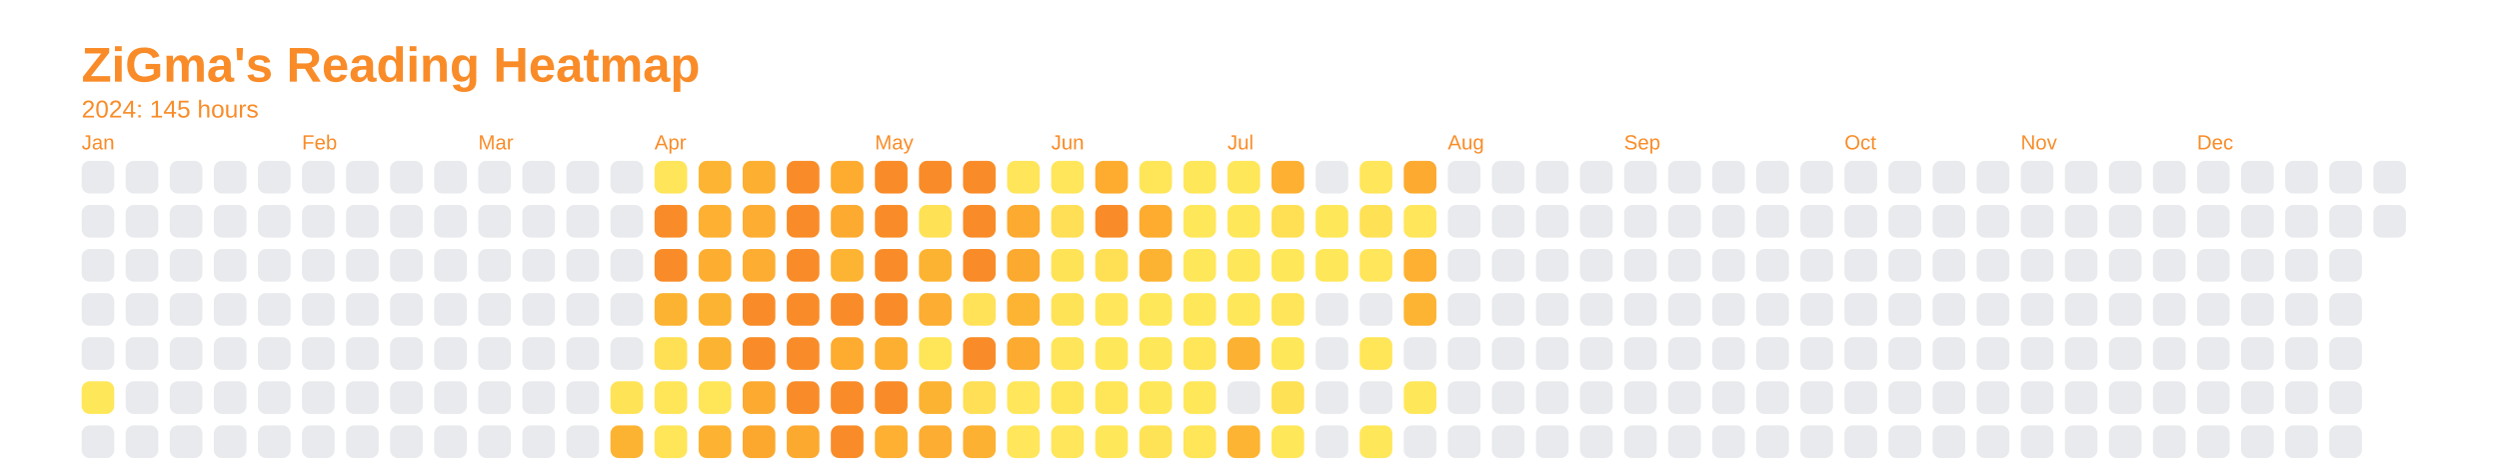
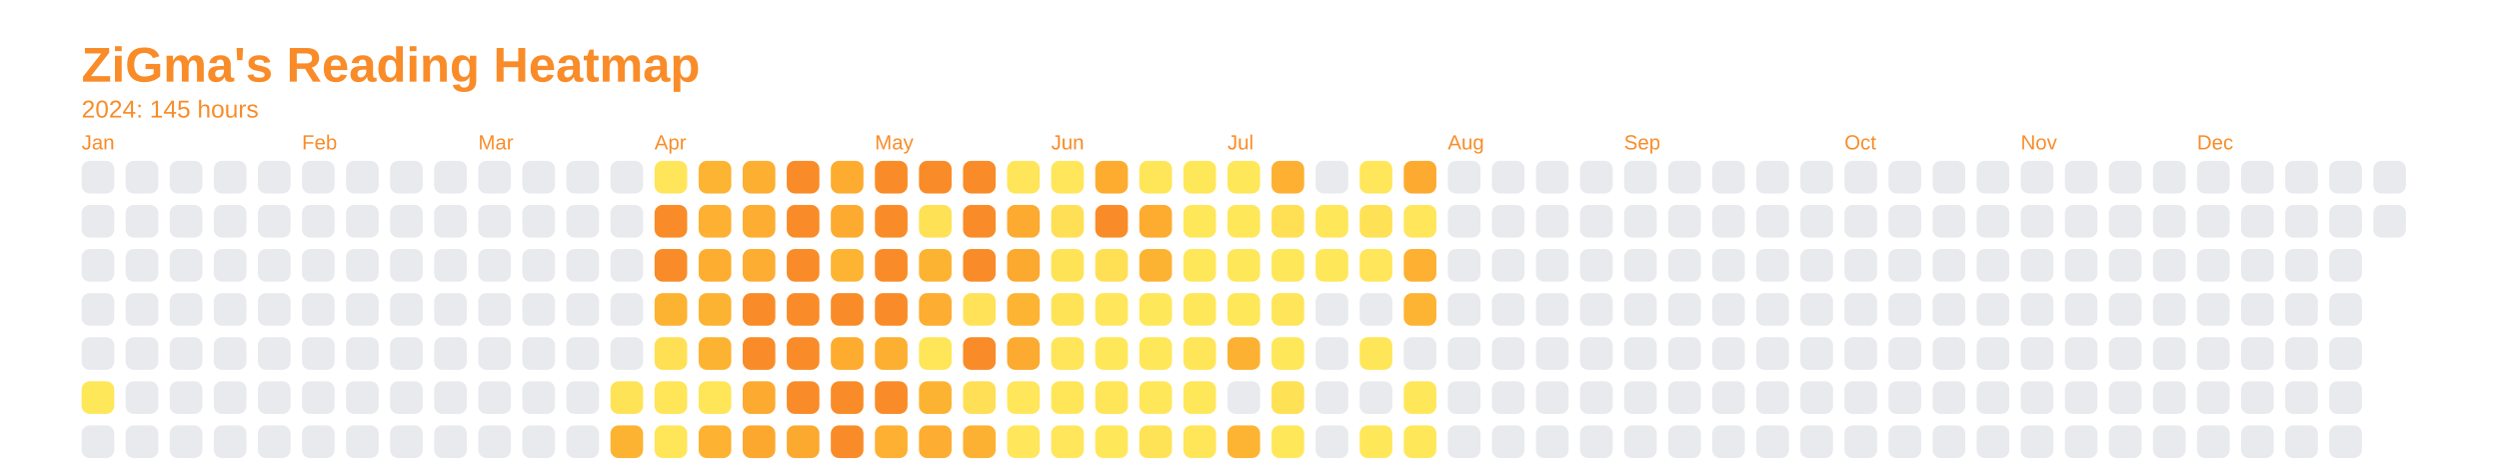
<svg xmlns="http://www.w3.org/2000/svg" baseProfile="full" height="57.5mm" version="1.1" viewBox="0,0,306.2,57.5" width="306.2mm">
  <defs />
  <rect fill="none" height="57.5" width="306.2" x="0" y="0" />
  <text fill="#f98c28" style="font-size:6px; font-family:Arial; font-weight:bold;" x="10" y="10">ZiGma's Reading Heatmap</text>
  <text fill="#f98c28" style="font-size:3px; font-family:Arial;" x="10" y="14.4">2024: 145 hours</text>
  <text fill="#f98c28" style="font-size:2.5px; font-family:Arial" x="10" y="18.3">Jan</text>
  <rect fill="#e8eaed" height="4" rx="1" ry="1" width="4" x="10" y="19.7" />
  <rect fill="#e8eaed" height="4" rx="1" ry="1" width="4" x="10" y="25.1" />
  <rect fill="#e8eaed" height="4" rx="1" ry="1" width="4" x="10" y="30.5" />
  <rect fill="#e8eaed" height="4" rx="1" ry="1" width="4" x="10" y="35.9" />
  <rect fill="#e8eaed" height="4" rx="1" ry="1" width="4" x="10" y="41.3" />
  <rect fill="#ffe75a" height="4" rx="1" ry="1" width="4" x="10" y="46.7" />
  <rect fill="#e8eaed" height="4" rx="1" ry="1" width="4" x="10" y="52.1" />
  <rect fill="#e8eaed" height="4" rx="1" ry="1" width="4" x="15.4" y="19.7" />
  <rect fill="#e8eaed" height="4" rx="1" ry="1" width="4" x="15.4" y="25.1" />
  <rect fill="#e8eaed" height="4" rx="1" ry="1" width="4" x="15.4" y="30.5" />
  <rect fill="#e8eaed" height="4" rx="1" ry="1" width="4" x="15.4" y="35.9" />
  <rect fill="#e8eaed" height="4" rx="1" ry="1" width="4" x="15.4" y="41.3" />
  <rect fill="#e8eaed" height="4" rx="1" ry="1" width="4" x="15.4" y="46.7" />
  <rect fill="#e8eaed" height="4" rx="1" ry="1" width="4" x="15.4" y="52.1" />
  <rect fill="#e8eaed" height="4" rx="1" ry="1" width="4" x="20.8" y="19.7" />
  <rect fill="#e8eaed" height="4" rx="1" ry="1" width="4" x="20.8" y="25.1" />
  <rect fill="#e8eaed" height="4" rx="1" ry="1" width="4" x="20.8" y="30.5" />
  <rect fill="#e8eaed" height="4" rx="1" ry="1" width="4" x="20.8" y="35.9" />
  <rect fill="#e8eaed" height="4" rx="1" ry="1" width="4" x="20.8" y="41.3" />
  <rect fill="#e8eaed" height="4" rx="1" ry="1" width="4" x="20.8" y="46.7" />
  <rect fill="#e8eaed" height="4" rx="1" ry="1" width="4" x="20.8" y="52.1" />
  <rect fill="#e8eaed" height="4" rx="1" ry="1" width="4" x="26.2" y="19.7" />
  <rect fill="#e8eaed" height="4" rx="1" ry="1" width="4" x="26.2" y="25.1" />
  <rect fill="#e8eaed" height="4" rx="1" ry="1" width="4" x="26.2" y="30.5" />
  <rect fill="#e8eaed" height="4" rx="1" ry="1" width="4" x="26.2" y="35.9" />
  <rect fill="#e8eaed" height="4" rx="1" ry="1" width="4" x="26.2" y="41.3" />
  <rect fill="#e8eaed" height="4" rx="1" ry="1" width="4" x="26.2" y="46.7" />
  <rect fill="#e8eaed" height="4" rx="1" ry="1" width="4" x="26.2" y="52.1" />
  <rect fill="#e8eaed" height="4" rx="1" ry="1" width="4" x="31.6" y="19.7" />
  <rect fill="#e8eaed" height="4" rx="1" ry="1" width="4" x="31.6" y="25.1" />
  <rect fill="#e8eaed" height="4" rx="1" ry="1" width="4" x="31.6" y="30.5" />
  <rect fill="#e8eaed" height="4" rx="1" ry="1" width="4" x="31.6" y="35.9" />
  <rect fill="#e8eaed" height="4" rx="1" ry="1" width="4" x="31.6" y="41.3" />
  <rect fill="#e8eaed" height="4" rx="1" ry="1" width="4" x="31.6" y="46.7" />
  <rect fill="#e8eaed" height="4" rx="1" ry="1" width="4" x="31.6" y="52.1" />
  <text fill="#f98c28" style="font-size:2.5px; font-family:Arial" x="37.0" y="18.3">Feb</text>
  <rect fill="#e8eaed" height="4" rx="1" ry="1" width="4" x="37.0" y="19.7" />
  <rect fill="#e8eaed" height="4" rx="1" ry="1" width="4" x="37.0" y="25.1" />
  <rect fill="#e8eaed" height="4" rx="1" ry="1" width="4" x="37.0" y="30.5" />
  <rect fill="#e8eaed" height="4" rx="1" ry="1" width="4" x="37.0" y="35.9" />
  <rect fill="#e8eaed" height="4" rx="1" ry="1" width="4" x="37.0" y="41.3" />
  <rect fill="#e8eaed" height="4" rx="1" ry="1" width="4" x="37.0" y="46.7" />
  <rect fill="#e8eaed" height="4" rx="1" ry="1" width="4" x="37.0" y="52.1" />
  <rect fill="#e8eaed" height="4" rx="1" ry="1" width="4" x="42.4" y="19.7" />
  <rect fill="#e8eaed" height="4" rx="1" ry="1" width="4" x="42.4" y="25.1" />
  <rect fill="#e8eaed" height="4" rx="1" ry="1" width="4" x="42.4" y="30.5" />
  <rect fill="#e8eaed" height="4" rx="1" ry="1" width="4" x="42.4" y="35.9" />
  <rect fill="#e8eaed" height="4" rx="1" ry="1" width="4" x="42.4" y="41.3" />
  <rect fill="#e8eaed" height="4" rx="1" ry="1" width="4" x="42.4" y="46.7" />
  <rect fill="#e8eaed" height="4" rx="1" ry="1" width="4" x="42.4" y="52.1" />
  <rect fill="#e8eaed" height="4" rx="1" ry="1" width="4" x="47.8" y="19.7" />
  <rect fill="#e8eaed" height="4" rx="1" ry="1" width="4" x="47.8" y="25.1" />
  <rect fill="#e8eaed" height="4" rx="1" ry="1" width="4" x="47.8" y="30.5" />
  <rect fill="#e8eaed" height="4" rx="1" ry="1" width="4" x="47.8" y="35.9" />
  <rect fill="#e8eaed" height="4" rx="1" ry="1" width="4" x="47.8" y="41.3" />
  <rect fill="#e8eaed" height="4" rx="1" ry="1" width="4" x="47.8" y="46.7" />
  <rect fill="#e8eaed" height="4" rx="1" ry="1" width="4" x="47.8" y="52.1" />
  <rect fill="#e8eaed" height="4" rx="1" ry="1" width="4" x="53.2" y="19.7" />
  <rect fill="#e8eaed" height="4" rx="1" ry="1" width="4" x="53.2" y="25.1" />
  <rect fill="#e8eaed" height="4" rx="1" ry="1" width="4" x="53.2" y="30.5" />
  <rect fill="#e8eaed" height="4" rx="1" ry="1" width="4" x="53.2" y="35.9" />
  <rect fill="#e8eaed" height="4" rx="1" ry="1" width="4" x="53.2" y="41.3" />
  <rect fill="#e8eaed" height="4" rx="1" ry="1" width="4" x="53.2" y="46.7" />
  <rect fill="#e8eaed" height="4" rx="1" ry="1" width="4" x="53.2" y="52.1" />
  <text fill="#f98c28" style="font-size:2.5px; font-family:Arial" x="58.6" y="18.3">Mar</text>
  <rect fill="#e8eaed" height="4" rx="1" ry="1" width="4" x="58.6" y="19.7" />
  <rect fill="#e8eaed" height="4" rx="1" ry="1" width="4" x="58.6" y="25.1" />
  <rect fill="#e8eaed" height="4" rx="1" ry="1" width="4" x="58.6" y="30.5" />
  <rect fill="#e8eaed" height="4" rx="1" ry="1" width="4" x="58.6" y="35.9" />
  <rect fill="#e8eaed" height="4" rx="1" ry="1" width="4" x="58.6" y="41.3" />
  <rect fill="#e8eaed" height="4" rx="1" ry="1" width="4" x="58.6" y="46.7" />
  <rect fill="#e8eaed" height="4" rx="1" ry="1" width="4" x="58.6" y="52.1" />
  <rect fill="#e8eaed" height="4" rx="1" ry="1" width="4" x="64" y="19.7" />
  <rect fill="#e8eaed" height="4" rx="1" ry="1" width="4" x="64" y="25.1" />
  <rect fill="#e8eaed" height="4" rx="1" ry="1" width="4" x="64" y="30.5" />
  <rect fill="#e8eaed" height="4" rx="1" ry="1" width="4" x="64" y="35.9" />
  <rect fill="#e8eaed" height="4" rx="1" ry="1" width="4" x="64" y="41.3" />
  <rect fill="#e8eaed" height="4" rx="1" ry="1" width="4" x="64" y="46.7" />
  <rect fill="#e8eaed" height="4" rx="1" ry="1" width="4" x="64" y="52.1" />
  <rect fill="#e8eaed" height="4" rx="1" ry="1" width="4" x="69.4" y="19.7" />
  <rect fill="#e8eaed" height="4" rx="1" ry="1" width="4" x="69.4" y="25.1" />
  <rect fill="#e8eaed" height="4" rx="1" ry="1" width="4" x="69.4" y="30.5" />
  <rect fill="#e8eaed" height="4" rx="1" ry="1" width="4" x="69.4" y="35.9" />
  <rect fill="#e8eaed" height="4" rx="1" ry="1" width="4" x="69.4" y="41.3" />
  <rect fill="#e8eaed" height="4" rx="1" ry="1" width="4" x="69.4" y="46.7" />
  <rect fill="#e8eaed" height="4" rx="1" ry="1" width="4" x="69.4" y="52.1" />
  <rect fill="#e8eaed" height="4" rx="1" ry="1" width="4" x="74.8" y="19.7" />
  <rect fill="#e8eaed" height="4" rx="1" ry="1" width="4" x="74.8" y="25.1" />
  <rect fill="#e8eaed" height="4" rx="1" ry="1" width="4" x="74.8" y="30.5" />
  <rect fill="#e8eaed" height="4" rx="1" ry="1" width="4" x="74.8" y="35.9" />
  <rect fill="#e8eaed" height="4" rx="1" ry="1" width="4" x="74.8" y="41.3" />
  <rect fill="#ffe357" height="4" rx="1" ry="1" width="4" x="74.8" y="46.7" />
  <rect fill="#fdb332" height="4" rx="1" ry="1" width="4" x="74.8" y="52.1" />
  <text fill="#f98c28" style="font-size:2.5px; font-family:Arial" x="80.2" y="18.3">Apr</text>
  <rect fill="#ffe559" height="4" rx="1" ry="1" width="4" x="80.2" y="19.7" />
  <rect fill="#f98c28" height="4" rx="1" ry="1" width="4" x="80.2" y="25.1" />
  <rect fill="#f98c28" height="4" rx="1" ry="1" width="4" x="80.2" y="30.5" />
  <rect fill="#fdb332" height="4" rx="1" ry="1" width="4" x="80.2" y="35.9" />
  <rect fill="#ffe055" height="4" rx="1" ry="1" width="4" x="80.2" y="41.3" />
  <rect fill="#ffe558" height="4" rx="1" ry="1" width="4" x="80.2" y="46.7" />
  <rect fill="#ffe558" height="4" rx="1" ry="1" width="4" x="80.2" y="52.1" />
  <rect fill="#fdb432" height="4" rx="1" ry="1" width="4" x="85.6" y="19.7" />
  <rect fill="#fdb032" height="4" rx="1" ry="1" width="4" x="85.6" y="25.1" />
  <rect fill="#fdae31" height="4" rx="1" ry="1" width="4" x="85.6" y="30.5" />
  <rect fill="#fdb332" height="4" rx="1" ry="1" width="4" x="85.6" y="35.9" />
  <rect fill="#fdb332" height="4" rx="1" ry="1" width="4" x="85.6" y="41.3" />
  <rect fill="#ffe558" height="4" rx="1" ry="1" width="4" x="85.6" y="46.7" />
  <rect fill="#fdb232" height="4" rx="1" ry="1" width="4" x="85.6" y="52.1" />
  <rect fill="#fdaf31" height="4" rx="1" ry="1" width="4" x="91" y="19.7" />
  <rect fill="#fdad31" height="4" rx="1" ry="1" width="4" x="91" y="25.1" />
  <rect fill="#fdad31" height="4" rx="1" ry="1" width="4" x="91" y="30.5" />
  <rect fill="#f98c28" height="4" rx="1" ry="1" width="4" x="91" y="35.9" />
  <rect fill="#f98c28" height="4" rx="1" ry="1" width="4" x="91" y="41.3" />
  <rect fill="#fcaa30" height="4" rx="1" ry="1" width="4" x="91" y="46.7" />
  <rect fill="#fca82f" height="4" rx="1" ry="1" width="4" x="91" y="52.1" />
  <rect fill="#f98c28" height="4" rx="1" ry="1" width="4" x="96.4" y="19.7" />
  <rect fill="#f98c28" height="4" rx="1" ry="1" width="4" x="96.4" y="25.1" />
  <rect fill="#f98c28" height="4" rx="1" ry="1" width="4" x="96.4" y="30.5" />
  <rect fill="#f98c28" height="4" rx="1" ry="1" width="4" x="96.4" y="35.9" />
  <rect fill="#f98c28" height="4" rx="1" ry="1" width="4" x="96.4" y="41.3" />
  <rect fill="#f98c28" height="4" rx="1" ry="1" width="4" x="96.4" y="46.7" />
  <rect fill="#fca930" height="4" rx="1" ry="1" width="4" x="96.4" y="52.1" />
  <rect fill="#fdac30" height="4" rx="1" ry="1" width="4" x="101.8" y="19.7" />
  <rect fill="#fcab30" height="4" rx="1" ry="1" width="4" x="101.8" y="25.1" />
  <rect fill="#fdb432" height="4" rx="1" ry="1" width="4" x="101.8" y="30.5" />
  <rect fill="#f98c28" height="4" rx="1" ry="1" width="4" x="101.8" y="35.9" />
  <rect fill="#fdac30" height="4" rx="1" ry="1" width="4" x="101.8" y="41.3" />
  <rect fill="#f98c28" height="4" rx="1" ry="1" width="4" x="101.8" y="46.7" />
  <rect fill="#f98c28" height="4" rx="1" ry="1" width="4" x="101.8" y="52.1" />
  <text fill="#f98c28" style="font-size:2.5px; font-family:Arial" x="107.2" y="18.3">May</text>
  <rect fill="#f98c28" height="4" rx="1" ry="1" width="4" x="107.2" y="19.7" />
  <rect fill="#f98c28" height="4" rx="1" ry="1" width="4" x="107.2" y="25.1" />
  <rect fill="#f98c28" height="4" rx="1" ry="1" width="4" x="107.2" y="30.5" />
  <rect fill="#f98c28" height="4" rx="1" ry="1" width="4" x="107.2" y="35.9" />
  <rect fill="#fdaf31" height="4" rx="1" ry="1" width="4" x="107.2" y="41.3" />
  <rect fill="#f98c28" height="4" rx="1" ry="1" width="4" x="107.2" y="46.7" />
  <rect fill="#fdb031" height="4" rx="1" ry="1" width="4" x="107.2" y="52.1" />
  <rect fill="#f98c28" height="4" rx="1" ry="1" width="4" x="112.6" y="19.7" />
  <rect fill="#ffe156" height="4" rx="1" ry="1" width="4" x="112.6" y="25.1" />
  <rect fill="#fdb332" height="4" rx="1" ry="1" width="4" x="112.6" y="30.5" />
  <rect fill="#fdad31" height="4" rx="1" ry="1" width="4" x="112.6" y="35.9" />
  <rect fill="#ffe659" height="4" rx="1" ry="1" width="4" x="112.6" y="41.3" />
  <rect fill="#fdb332" height="4" rx="1" ry="1" width="4" x="112.6" y="46.7" />
  <rect fill="#fdad31" height="4" rx="1" ry="1" width="4" x="112.6" y="52.1" />
  <rect fill="#f98c28" height="4" rx="1" ry="1" width="4" x="118" y="19.7" />
  <rect fill="#f98c28" height="4" rx="1" ry="1" width="4" x="118" y="25.1" />
  <rect fill="#f98c28" height="4" rx="1" ry="1" width="4" x="118" y="30.5" />
  <rect fill="#ffe257" height="4" rx="1" ry="1" width="4" x="118" y="35.9" />
  <rect fill="#f98c28" height="4" rx="1" ry="1" width="4" x="118" y="41.3" />
  <rect fill="#ffdf55" height="4" rx="1" ry="1" width="4" x="118" y="46.7" />
  <rect fill="#fdb132" height="4" rx="1" ry="1" width="4" x="118" y="52.1" />
  <rect fill="#ffe559" height="4" rx="1" ry="1" width="4" x="123.4" y="19.7" />
  <rect fill="#fcaa30" height="4" rx="1" ry="1" width="4" x="123.4" y="25.1" />
  <rect fill="#fca930" height="4" rx="1" ry="1" width="4" x="123.4" y="30.5" />
  <rect fill="#fdb433" height="4" rx="1" ry="1" width="4" x="123.4" y="35.9" />
  <rect fill="#fcaa30" height="4" rx="1" ry="1" width="4" x="123.4" y="41.3" />
  <rect fill="#ffe65a" height="4" rx="1" ry="1" width="4" x="123.4" y="46.7" />
  <rect fill="#ffe65a" height="4" rx="1" ry="1" width="4" x="123.4" y="52.1" />
  <text fill="#f98c28" style="font-size:2.5px; font-family:Arial" x="128.8" y="18.3">Jun</text>
  <rect fill="#ffe65a" height="4" rx="1" ry="1" width="4" x="128.8" y="19.7" />
  <rect fill="#ffdf55" height="4" rx="1" ry="1" width="4" x="128.8" y="25.1" />
  <rect fill="#ffe357" height="4" rx="1" ry="1" width="4" x="128.8" y="30.5" />
  <rect fill="#ffe357" height="4" rx="1" ry="1" width="4" x="128.8" y="35.9" />
  <rect fill="#ffe559" height="4" rx="1" ry="1" width="4" x="128.8" y="41.3" />
  <rect fill="#ffe659" height="4" rx="1" ry="1" width="4" x="128.8" y="46.7" />
  <rect fill="#ffe65a" height="4" rx="1" ry="1" width="4" x="128.8" y="52.1" />
  <rect fill="#fdac30" height="4" rx="1" ry="1" width="4" x="134.2" y="19.7" />
  <rect fill="#f98c28" height="4" rx="1" ry="1" width="4" x="134.2" y="25.1" />
  <rect fill="#ffe055" height="4" rx="1" ry="1" width="4" x="134.2" y="30.5" />
  <rect fill="#ffe65a" height="4" rx="1" ry="1" width="4" x="134.2" y="35.9" />
  <rect fill="#ffe75a" height="4" rx="1" ry="1" width="4" x="134.2" y="41.3" />
  <rect fill="#ffe558" height="4" rx="1" ry="1" width="4" x="134.2" y="46.7" />
  <rect fill="#ffe75a" height="4" rx="1" ry="1" width="4" x="134.2" y="52.1" />
  <rect fill="#ffe659" height="4" rx="1" ry="1" width="4" x="139.6" y="19.7" />
  <rect fill="#fdac30" height="4" rx="1" ry="1" width="4" x="139.6" y="25.1" />
  <rect fill="#fdb332" height="4" rx="1" ry="1" width="4" x="139.6" y="30.5" />
  <rect fill="#ffe75a" height="4" rx="1" ry="1" width="4" x="139.6" y="35.9" />
  <rect fill="#ffe75a" height="4" rx="1" ry="1" width="4" x="139.6" y="41.3" />
  <rect fill="#ffe75a" height="4" rx="1" ry="1" width="4" x="139.6" y="46.7" />
  <rect fill="#ffe357" height="4" rx="1" ry="1" width="4" x="139.6" y="52.1" />
  <rect fill="#ffe75a" height="4" rx="1" ry="1" width="4" x="145" y="19.7" />
  <rect fill="#ffe75a" height="4" rx="1" ry="1" width="4" x="145" y="25.1" />
  <rect fill="#ffe75a" height="4" rx="1" ry="1" width="4" x="145" y="30.5" />
  <rect fill="#ffe75a" height="4" rx="1" ry="1" width="4" x="145" y="35.9" />
  <rect fill="#ffe659" height="4" rx="1" ry="1" width="4" x="145" y="41.3" />
  <rect fill="#ffe75a" height="4" rx="1" ry="1" width="4" x="145" y="46.7" />
  <rect fill="#ffe558" height="4" rx="1" ry="1" width="4" x="145" y="52.1" />
  <text fill="#f98c28" style="font-size:2.5px; font-family:Arial" x="150.4" y="18.3">Jul</text>
  <rect fill="#ffe75a" height="4" rx="1" ry="1" width="4" x="150.4" y="19.7" />
  <rect fill="#ffe75a" height="4" rx="1" ry="1" width="4" x="150.4" y="25.1" />
  <rect fill="#ffe75a" height="4" rx="1" ry="1" width="4" x="150.4" y="30.5" />
  <rect fill="#ffe75a" height="4" rx="1" ry="1" width="4" x="150.4" y="35.9" />
  <rect fill="#fdb132" height="4" rx="1" ry="1" width="4" x="150.4" y="41.3" />
  <rect fill="#e8eaed" height="4" rx="1" ry="1" width="4" x="150.4" y="46.7" />
  <rect fill="#fdb433" height="4" rx="1" ry="1" width="4" x="150.4" y="52.1" />
  <rect fill="#fdb032" height="4" rx="1" ry="1" width="4" x="155.8" y="19.7" />
  <rect fill="#ffe055" height="4" rx="1" ry="1" width="4" x="155.8" y="25.1" />
  <rect fill="#ffe75a" height="4" rx="1" ry="1" width="4" x="155.8" y="30.5" />
  <rect fill="#ffe559" height="4" rx="1" ry="1" width="4" x="155.8" y="35.9" />
  <rect fill="#ffe75a" height="4" rx="1" ry="1" width="4" x="155.8" y="41.3" />
  <rect fill="#ffe156" height="4" rx="1" ry="1" width="4" x="155.8" y="46.7" />
  <rect fill="#ffe75a" height="4" rx="1" ry="1" width="4" x="155.8" y="52.1" />
  <rect fill="#e8eaed" height="4" rx="1" ry="1" width="4" x="161.2" y="19.7" />
  <rect fill="#ffe75a" height="4" rx="1" ry="1" width="4" x="161.2" y="25.1" />
  <rect fill="#ffe75a" height="4" rx="1" ry="1" width="4" x="161.2" y="30.5" />
  <rect fill="#e8eaed" height="4" rx="1" ry="1" width="4" x="161.2" y="35.9" />
  <rect fill="#e8eaed" height="4" rx="1" ry="1" width="4" x="161.2" y="41.3" />
  <rect fill="#e8eaed" height="4" rx="1" ry="1" width="4" x="161.2" y="46.7" />
  <rect fill="#e8eaed" height="4" rx="1" ry="1" width="4" x="161.2" y="52.1" />
  <rect fill="#ffe65a" height="4" rx="1" ry="1" width="4" x="166.6" y="19.7" />
  <rect fill="#ffe156" height="4" rx="1" ry="1" width="4" x="166.6" y="25.1" />
  <rect fill="#ffe65a" height="4" rx="1" ry="1" width="4" x="166.6" y="30.5" />
  <rect fill="#e8eaed" height="4" rx="1" ry="1" width="4" x="166.6" y="35.9" />
  <rect fill="#ffe659" height="4" rx="1" ry="1" width="4" x="166.6" y="41.3" />
  <rect fill="#e8eaed" height="4" rx="1" ry="1" width="4" x="166.6" y="46.7" />
  <rect fill="#ffe75a" height="4" rx="1" ry="1" width="4" x="166.6" y="52.1" />
  <rect fill="#fcaa30" height="4" rx="1" ry="1" width="4" x="172" y="19.7" />
  <rect fill="#ffe65a" height="4" rx="1" ry="1" width="4" x="172" y="25.1" />
  <rect fill="#fdb031" height="4" rx="1" ry="1" width="4" x="172" y="30.5" />
  <rect fill="#fdb433" height="4" rx="1" ry="1" width="4" x="172" y="35.9" />
  <rect fill="#e8eaed" height="4" rx="1" ry="1" width="4" x="172" y="41.3" />
  <rect fill="#ffe75a" height="4" rx="1" ry="1" width="4" x="172" y="46.7" />
-   <rect fill="#e8eaed" height="4" rx="1" ry="1" width="4" x="172" y="52.1" />
+   <rect fill="#ffe75a" height="4" rx="1" ry="1" width="4" x="172" y="52.1" />
  <text fill="#f98c28" style="font-size:2.5px; font-family:Arial" x="177.4" y="18.3">Aug</text>
  <rect fill="#e8eaed" height="4" rx="1" ry="1" width="4" x="177.4" y="19.7" />
  <rect fill="#e8eaed" height="4" rx="1" ry="1" width="4" x="177.4" y="25.1" />
  <rect fill="#e8eaed" height="4" rx="1" ry="1" width="4" x="177.4" y="30.5" />
  <rect fill="#e8eaed" height="4" rx="1" ry="1" width="4" x="177.4" y="35.9" />
  <rect fill="#e8eaed" height="4" rx="1" ry="1" width="4" x="177.4" y="41.3" />
  <rect fill="#e8eaed" height="4" rx="1" ry="1" width="4" x="177.4" y="46.7" />
  <rect fill="#e8eaed" height="4" rx="1" ry="1" width="4" x="177.4" y="52.1" />
  <rect fill="#e8eaed" height="4" rx="1" ry="1" width="4" x="182.8" y="19.7" />
  <rect fill="#e8eaed" height="4" rx="1" ry="1" width="4" x="182.8" y="25.1" />
  <rect fill="#e8eaed" height="4" rx="1" ry="1" width="4" x="182.8" y="30.5" />
  <rect fill="#e8eaed" height="4" rx="1" ry="1" width="4" x="182.8" y="35.9" />
  <rect fill="#e8eaed" height="4" rx="1" ry="1" width="4" x="182.8" y="41.3" />
  <rect fill="#e8eaed" height="4" rx="1" ry="1" width="4" x="182.8" y="46.7" />
  <rect fill="#e8eaed" height="4" rx="1" ry="1" width="4" x="182.8" y="52.1" />
  <rect fill="#e8eaed" height="4" rx="1" ry="1" width="4" x="188.2" y="19.7" />
  <rect fill="#e8eaed" height="4" rx="1" ry="1" width="4" x="188.2" y="25.1" />
  <rect fill="#e8eaed" height="4" rx="1" ry="1" width="4" x="188.2" y="30.5" />
  <rect fill="#e8eaed" height="4" rx="1" ry="1" width="4" x="188.2" y="35.9" />
  <rect fill="#e8eaed" height="4" rx="1" ry="1" width="4" x="188.2" y="41.3" />
  <rect fill="#e8eaed" height="4" rx="1" ry="1" width="4" x="188.2" y="46.7" />
  <rect fill="#e8eaed" height="4" rx="1" ry="1" width="4" x="188.2" y="52.1" />
  <rect fill="#e8eaed" height="4" rx="1" ry="1" width="4" x="193.6" y="19.7" />
  <rect fill="#e8eaed" height="4" rx="1" ry="1" width="4" x="193.6" y="25.1" />
  <rect fill="#e8eaed" height="4" rx="1" ry="1" width="4" x="193.6" y="30.5" />
  <rect fill="#e8eaed" height="4" rx="1" ry="1" width="4" x="193.6" y="35.9" />
  <rect fill="#e8eaed" height="4" rx="1" ry="1" width="4" x="193.6" y="41.3" />
  <rect fill="#e8eaed" height="4" rx="1" ry="1" width="4" x="193.6" y="46.7" />
  <rect fill="#e8eaed" height="4" rx="1" ry="1" width="4" x="193.6" y="52.1" />
  <text fill="#f98c28" style="font-size:2.5px; font-family:Arial" x="199" y="18.3">Sep</text>
  <rect fill="#e8eaed" height="4" rx="1" ry="1" width="4" x="199" y="19.7" />
  <rect fill="#e8eaed" height="4" rx="1" ry="1" width="4" x="199" y="25.1" />
  <rect fill="#e8eaed" height="4" rx="1" ry="1" width="4" x="199" y="30.5" />
  <rect fill="#e8eaed" height="4" rx="1" ry="1" width="4" x="199" y="35.9" />
  <rect fill="#e8eaed" height="4" rx="1" ry="1" width="4" x="199" y="41.3" />
  <rect fill="#e8eaed" height="4" rx="1" ry="1" width="4" x="199" y="46.7" />
  <rect fill="#e8eaed" height="4" rx="1" ry="1" width="4" x="199" y="52.1" />
  <rect fill="#e8eaed" height="4" rx="1" ry="1" width="4" x="204.4" y="19.7" />
  <rect fill="#e8eaed" height="4" rx="1" ry="1" width="4" x="204.4" y="25.1" />
  <rect fill="#e8eaed" height="4" rx="1" ry="1" width="4" x="204.4" y="30.5" />
  <rect fill="#e8eaed" height="4" rx="1" ry="1" width="4" x="204.4" y="35.9" />
  <rect fill="#e8eaed" height="4" rx="1" ry="1" width="4" x="204.4" y="41.3" />
  <rect fill="#e8eaed" height="4" rx="1" ry="1" width="4" x="204.4" y="46.7" />
  <rect fill="#e8eaed" height="4" rx="1" ry="1" width="4" x="204.4" y="52.1" />
  <rect fill="#e8eaed" height="4" rx="1" ry="1" width="4" x="209.8" y="19.7" />
  <rect fill="#e8eaed" height="4" rx="1" ry="1" width="4" x="209.8" y="25.1" />
  <rect fill="#e8eaed" height="4" rx="1" ry="1" width="4" x="209.8" y="30.5" />
  <rect fill="#e8eaed" height="4" rx="1" ry="1" width="4" x="209.8" y="35.9" />
  <rect fill="#e8eaed" height="4" rx="1" ry="1" width="4" x="209.8" y="41.3" />
  <rect fill="#e8eaed" height="4" rx="1" ry="1" width="4" x="209.8" y="46.7" />
  <rect fill="#e8eaed" height="4" rx="1" ry="1" width="4" x="209.8" y="52.1" />
  <rect fill="#e8eaed" height="4" rx="1" ry="1" width="4" x="215.2" y="19.7" />
  <rect fill="#e8eaed" height="4" rx="1" ry="1" width="4" x="215.2" y="25.1" />
  <rect fill="#e8eaed" height="4" rx="1" ry="1" width="4" x="215.2" y="30.5" />
  <rect fill="#e8eaed" height="4" rx="1" ry="1" width="4" x="215.2" y="35.9" />
  <rect fill="#e8eaed" height="4" rx="1" ry="1" width="4" x="215.2" y="41.3" />
  <rect fill="#e8eaed" height="4" rx="1" ry="1" width="4" x="215.2" y="46.7" />
  <rect fill="#e8eaed" height="4" rx="1" ry="1" width="4" x="215.2" y="52.1" />
  <rect fill="#e8eaed" height="4" rx="1" ry="1" width="4" x="220.6" y="19.7" />
  <rect fill="#e8eaed" height="4" rx="1" ry="1" width="4" x="220.6" y="25.1" />
  <rect fill="#e8eaed" height="4" rx="1" ry="1" width="4" x="220.6" y="30.5" />
  <rect fill="#e8eaed" height="4" rx="1" ry="1" width="4" x="220.6" y="35.9" />
  <rect fill="#e8eaed" height="4" rx="1" ry="1" width="4" x="220.6" y="41.3" />
  <rect fill="#e8eaed" height="4" rx="1" ry="1" width="4" x="220.6" y="46.7" />
  <rect fill="#e8eaed" height="4" rx="1" ry="1" width="4" x="220.6" y="52.1" />
  <text fill="#f98c28" style="font-size:2.5px; font-family:Arial" x="226" y="18.3">Oct</text>
  <rect fill="#e8eaed" height="4" rx="1" ry="1" width="4" x="226" y="19.7" />
  <rect fill="#e8eaed" height="4" rx="1" ry="1" width="4" x="226" y="25.1" />
  <rect fill="#e8eaed" height="4" rx="1" ry="1" width="4" x="226" y="30.5" />
  <rect fill="#e8eaed" height="4" rx="1" ry="1" width="4" x="226" y="35.9" />
  <rect fill="#e8eaed" height="4" rx="1" ry="1" width="4" x="226" y="41.3" />
  <rect fill="#e8eaed" height="4" rx="1" ry="1" width="4" x="226" y="46.7" />
  <rect fill="#e8eaed" height="4" rx="1" ry="1" width="4" x="226" y="52.1" />
  <rect fill="#e8eaed" height="4" rx="1" ry="1" width="4" x="231.4" y="19.7" />
  <rect fill="#e8eaed" height="4" rx="1" ry="1" width="4" x="231.4" y="25.1" />
  <rect fill="#e8eaed" height="4" rx="1" ry="1" width="4" x="231.4" y="30.5" />
  <rect fill="#e8eaed" height="4" rx="1" ry="1" width="4" x="231.4" y="35.9" />
  <rect fill="#e8eaed" height="4" rx="1" ry="1" width="4" x="231.4" y="41.3" />
  <rect fill="#e8eaed" height="4" rx="1" ry="1" width="4" x="231.4" y="46.7" />
  <rect fill="#e8eaed" height="4" rx="1" ry="1" width="4" x="231.4" y="52.1" />
  <rect fill="#e8eaed" height="4" rx="1" ry="1" width="4" x="236.8" y="19.7" />
  <rect fill="#e8eaed" height="4" rx="1" ry="1" width="4" x="236.8" y="25.1" />
  <rect fill="#e8eaed" height="4" rx="1" ry="1" width="4" x="236.8" y="30.5" />
  <rect fill="#e8eaed" height="4" rx="1" ry="1" width="4" x="236.8" y="35.9" />
  <rect fill="#e8eaed" height="4" rx="1" ry="1" width="4" x="236.8" y="41.3" />
  <rect fill="#e8eaed" height="4" rx="1" ry="1" width="4" x="236.8" y="46.7" />
  <rect fill="#e8eaed" height="4" rx="1" ry="1" width="4" x="236.8" y="52.1" />
  <rect fill="#e8eaed" height="4" rx="1" ry="1" width="4" x="242.2" y="19.7" />
  <rect fill="#e8eaed" height="4" rx="1" ry="1" width="4" x="242.2" y="25.1" />
  <rect fill="#e8eaed" height="4" rx="1" ry="1" width="4" x="242.2" y="30.5" />
  <rect fill="#e8eaed" height="4" rx="1" ry="1" width="4" x="242.2" y="35.9" />
  <rect fill="#e8eaed" height="4" rx="1" ry="1" width="4" x="242.2" y="41.3" />
  <rect fill="#e8eaed" height="4" rx="1" ry="1" width="4" x="242.2" y="46.7" />
  <rect fill="#e8eaed" height="4" rx="1" ry="1" width="4" x="242.2" y="52.1" />
  <text fill="#f98c28" style="font-size:2.5px; font-family:Arial" x="247.6" y="18.3">Nov</text>
  <rect fill="#e8eaed" height="4" rx="1" ry="1" width="4" x="247.6" y="19.7" />
  <rect fill="#e8eaed" height="4" rx="1" ry="1" width="4" x="247.6" y="25.1" />
  <rect fill="#e8eaed" height="4" rx="1" ry="1" width="4" x="247.6" y="30.5" />
  <rect fill="#e8eaed" height="4" rx="1" ry="1" width="4" x="247.6" y="35.9" />
  <rect fill="#e8eaed" height="4" rx="1" ry="1" width="4" x="247.6" y="41.3" />
  <rect fill="#e8eaed" height="4" rx="1" ry="1" width="4" x="247.6" y="46.7" />
  <rect fill="#e8eaed" height="4" rx="1" ry="1" width="4" x="247.6" y="52.1" />
  <rect fill="#e8eaed" height="4" rx="1" ry="1" width="4" x="253" y="19.7" />
  <rect fill="#e8eaed" height="4" rx="1" ry="1" width="4" x="253" y="25.1" />
  <rect fill="#e8eaed" height="4" rx="1" ry="1" width="4" x="253" y="30.5" />
  <rect fill="#e8eaed" height="4" rx="1" ry="1" width="4" x="253" y="35.9" />
  <rect fill="#e8eaed" height="4" rx="1" ry="1" width="4" x="253" y="41.3" />
  <rect fill="#e8eaed" height="4" rx="1" ry="1" width="4" x="253" y="46.7" />
  <rect fill="#e8eaed" height="4" rx="1" ry="1" width="4" x="253" y="52.1" />
  <rect fill="#e8eaed" height="4" rx="1" ry="1" width="4" x="258.4" y="19.7" />
  <rect fill="#e8eaed" height="4" rx="1" ry="1" width="4" x="258.4" y="25.1" />
  <rect fill="#e8eaed" height="4" rx="1" ry="1" width="4" x="258.4" y="30.5" />
  <rect fill="#e8eaed" height="4" rx="1" ry="1" width="4" x="258.4" y="35.9" />
  <rect fill="#e8eaed" height="4" rx="1" ry="1" width="4" x="258.4" y="41.3" />
  <rect fill="#e8eaed" height="4" rx="1" ry="1" width="4" x="258.4" y="46.7" />
  <rect fill="#e8eaed" height="4" rx="1" ry="1" width="4" x="258.4" y="52.1" />
  <rect fill="#e8eaed" height="4" rx="1" ry="1" width="4" x="263.8" y="19.7" />
  <rect fill="#e8eaed" height="4" rx="1" ry="1" width="4" x="263.8" y="25.1" />
  <rect fill="#e8eaed" height="4" rx="1" ry="1" width="4" x="263.8" y="30.5" />
  <rect fill="#e8eaed" height="4" rx="1" ry="1" width="4" x="263.8" y="35.9" />
  <rect fill="#e8eaed" height="4" rx="1" ry="1" width="4" x="263.8" y="41.3" />
  <rect fill="#e8eaed" height="4" rx="1" ry="1" width="4" x="263.8" y="46.7" />
  <rect fill="#e8eaed" height="4" rx="1" ry="1" width="4" x="263.8" y="52.1" />
  <text fill="#f98c28" style="font-size:2.5px; font-family:Arial" x="269.2" y="18.3">Dec</text>
  <rect fill="#e8eaed" height="4" rx="1" ry="1" width="4" x="269.2" y="19.7" />
  <rect fill="#e8eaed" height="4" rx="1" ry="1" width="4" x="269.2" y="25.1" />
  <rect fill="#e8eaed" height="4" rx="1" ry="1" width="4" x="269.2" y="30.5" />
  <rect fill="#e8eaed" height="4" rx="1" ry="1" width="4" x="269.2" y="35.9" />
  <rect fill="#e8eaed" height="4" rx="1" ry="1" width="4" x="269.2" y="41.3" />
  <rect fill="#e8eaed" height="4" rx="1" ry="1" width="4" x="269.2" y="46.7" />
  <rect fill="#e8eaed" height="4" rx="1" ry="1" width="4" x="269.2" y="52.1" />
  <rect fill="#e8eaed" height="4" rx="1" ry="1" width="4" x="274.6" y="19.7" />
  <rect fill="#e8eaed" height="4" rx="1" ry="1" width="4" x="274.6" y="25.1" />
  <rect fill="#e8eaed" height="4" rx="1" ry="1" width="4" x="274.6" y="30.5" />
  <rect fill="#e8eaed" height="4" rx="1" ry="1" width="4" x="274.6" y="35.9" />
  <rect fill="#e8eaed" height="4" rx="1" ry="1" width="4" x="274.6" y="41.3" />
  <rect fill="#e8eaed" height="4" rx="1" ry="1" width="4" x="274.6" y="46.7" />
  <rect fill="#e8eaed" height="4" rx="1" ry="1" width="4" x="274.6" y="52.1" />
  <rect fill="#e8eaed" height="4" rx="1" ry="1" width="4" x="280" y="19.7" />
  <rect fill="#e8eaed" height="4" rx="1" ry="1" width="4" x="280" y="25.1" />
  <rect fill="#e8eaed" height="4" rx="1" ry="1" width="4" x="280" y="30.5" />
  <rect fill="#e8eaed" height="4" rx="1" ry="1" width="4" x="280" y="35.9" />
  <rect fill="#e8eaed" height="4" rx="1" ry="1" width="4" x="280" y="41.3" />
  <rect fill="#e8eaed" height="4" rx="1" ry="1" width="4" x="280" y="46.7" />
  <rect fill="#e8eaed" height="4" rx="1" ry="1" width="4" x="280" y="52.1" />
  <rect fill="#e8eaed" height="4" rx="1" ry="1" width="4" x="285.4" y="19.7" />
  <rect fill="#e8eaed" height="4" rx="1" ry="1" width="4" x="285.4" y="25.1" />
  <rect fill="#e8eaed" height="4" rx="1" ry="1" width="4" x="285.4" y="30.5" />
  <rect fill="#e8eaed" height="4" rx="1" ry="1" width="4" x="285.4" y="35.9" />
  <rect fill="#e8eaed" height="4" rx="1" ry="1" width="4" x="285.4" y="41.3" />
  <rect fill="#e8eaed" height="4" rx="1" ry="1" width="4" x="285.4" y="46.7" />
  <rect fill="#e8eaed" height="4" rx="1" ry="1" width="4" x="285.4" y="52.1" />
  <rect fill="#e8eaed" height="4" rx="1" ry="1" width="4" x="290.8" y="19.7" />
  <rect fill="#e8eaed" height="4" rx="1" ry="1" width="4" x="290.8" y="25.1" />
</svg>
